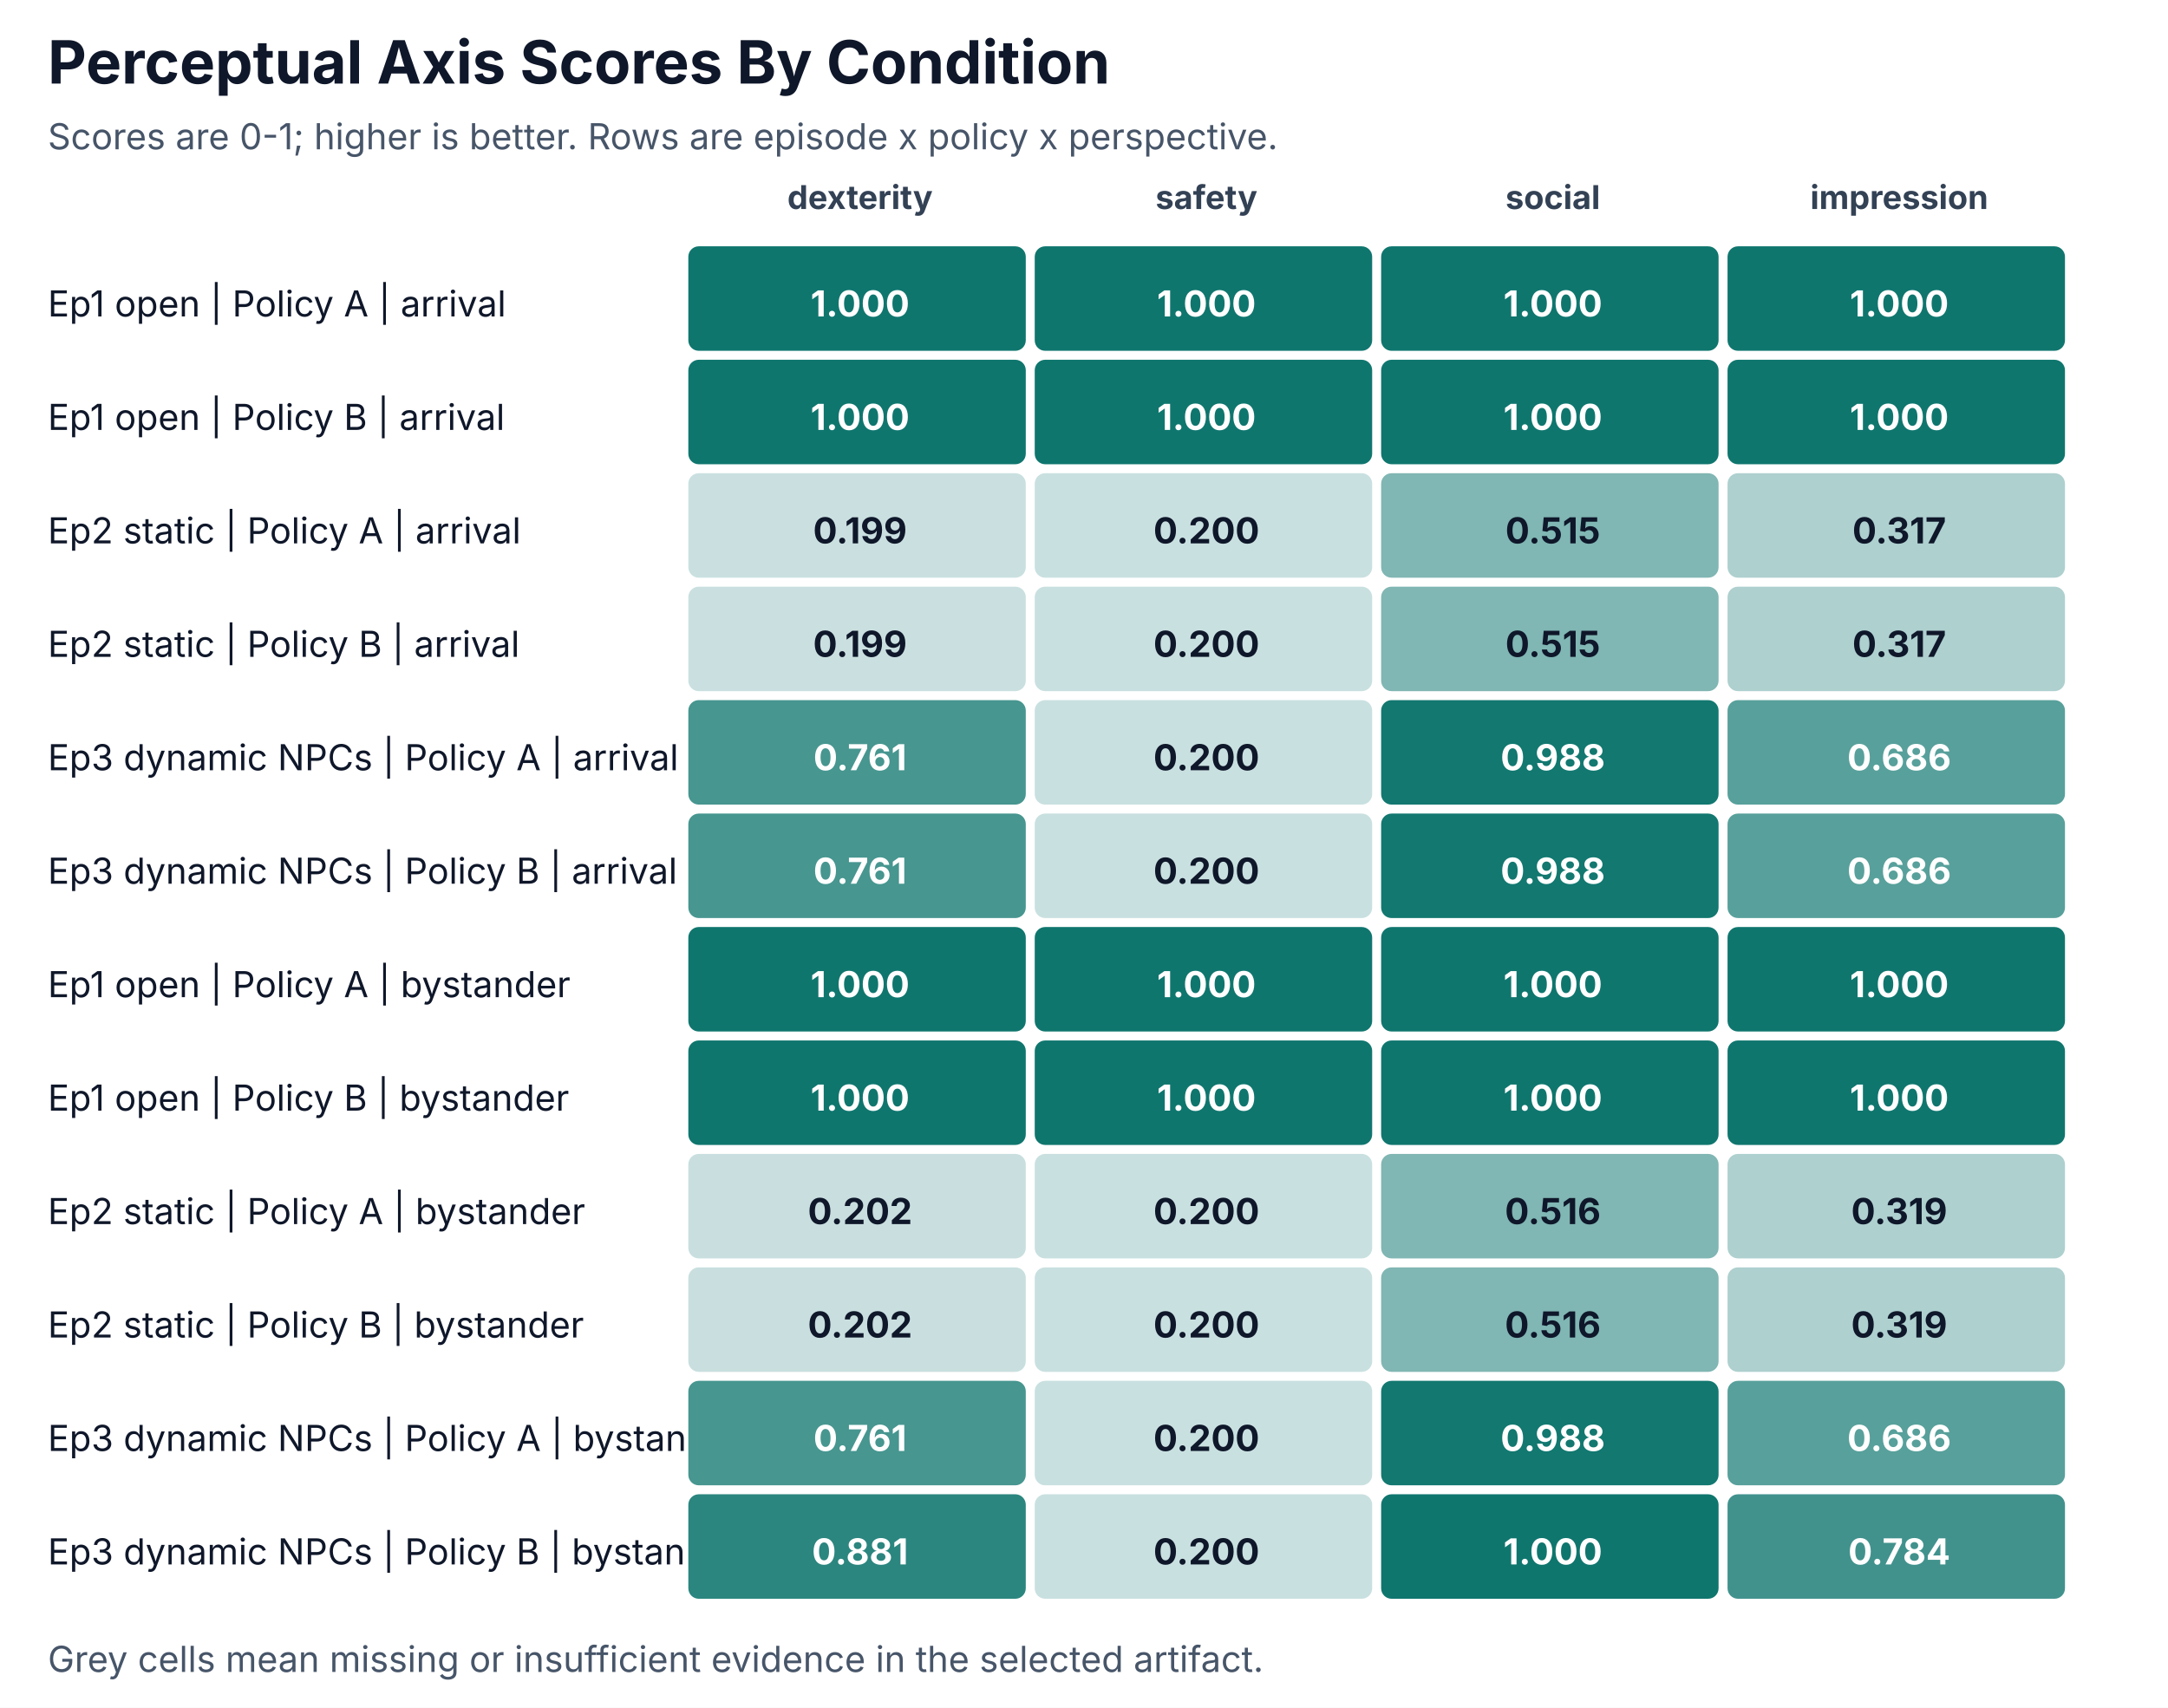
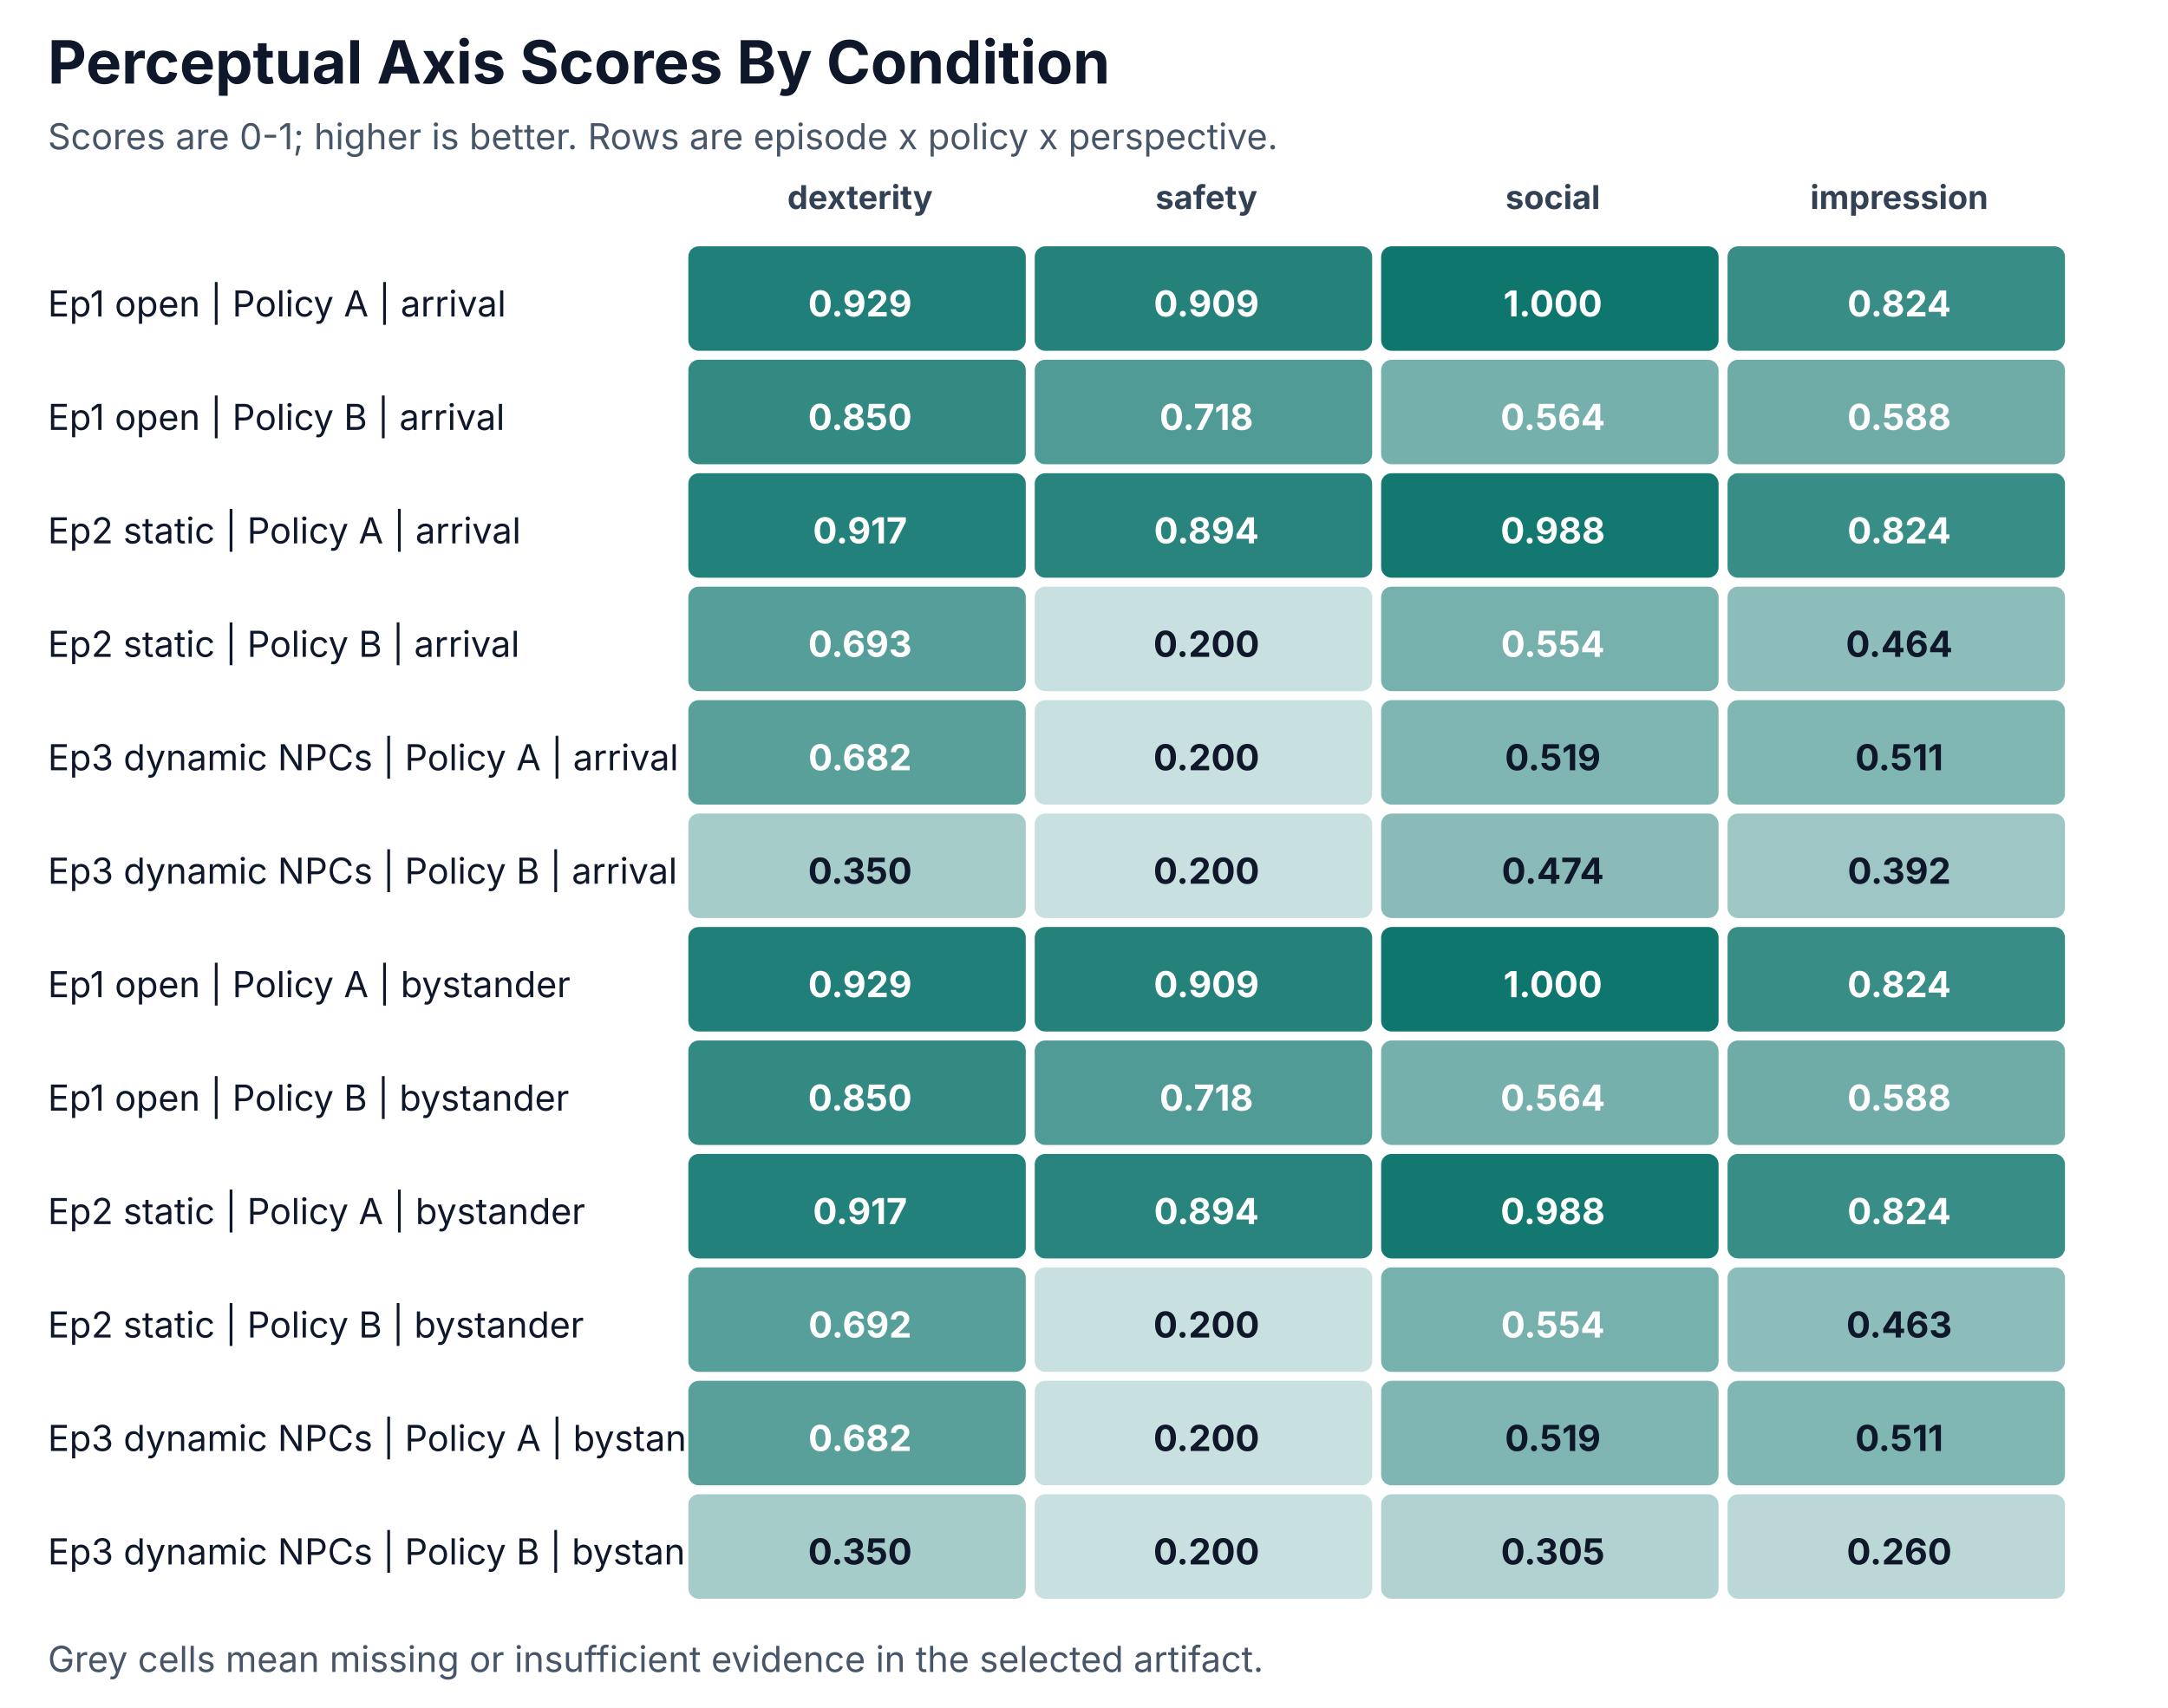
<svg xmlns="http://www.w3.org/2000/svg" width="726" height="572" viewBox="0 0 726 572">
  <style>text{font-family:Inter,Arial,sans-serif;}.title{font-size:20px;font-weight:700;fill:#0f172a;}.note{font-size:12px;fill:#475569;}.label{font-size:12px;fill:#0f172a;}.col{font-size:11px;font-weight:700;fill:#334155;}.value{font-size:12px;font-weight:700;}</style>
  <rect width="100%" height="100%" fill="#ffffff" />
  <text class="title" x="16" y="28">Perceptual Axis Scores By Condition</text>
  <text class="note" x="16" y="50">Scores are 0-1; higher is better. Rows are episode x policy x perspective.</text>
  <text class="col" x="288.0" y="70" text-anchor="middle">dexterity</text>
  <text class="col" x="404.0" y="70" text-anchor="middle">safety</text>
  <text class="col" x="520.0" y="70" text-anchor="middle">social</text>
  <text class="col" x="636.0" y="70" text-anchor="middle">impression</text>
  <text class="label" x="16" y="106">Ep1 open | Policy A | arrival</text>
-   <rect x="230" y="82" width="114" height="36" rx="4" fill="#0f766e" stroke="#ffffff" />
-   <text class="value" x="288.0" y="106" text-anchor="middle" fill="#ffffff">1.000</text>
-   <rect x="346" y="82" width="114" height="36" rx="4" fill="#0f766e" stroke="#ffffff" />
-   <text class="value" x="404.0" y="106" text-anchor="middle" fill="#ffffff">1.000</text>
+   <rect x="230" y="82" width="114" height="36" rx="4" fill="#207f78" stroke="#ffffff" />
+   <text class="value" x="288.0" y="106" text-anchor="middle" fill="#ffffff">0.929</text>
+   <rect x="346" y="82" width="114" height="36" rx="4" fill="#24827b" stroke="#ffffff" />
+   <text class="value" x="404.0" y="106" text-anchor="middle" fill="#ffffff">0.909</text>
  <rect x="462" y="82" width="114" height="36" rx="4" fill="#0f766e" stroke="#ffffff" />
  <text class="value" x="520.0" y="106" text-anchor="middle" fill="#ffffff">1.000</text>
-   <rect x="578" y="82" width="114" height="36" rx="4" fill="#0f766e" stroke="#ffffff" />
-   <text class="value" x="636.0" y="106" text-anchor="middle" fill="#ffffff">1.000</text>
+   <rect x="578" y="82" width="114" height="36" rx="4" fill="#388d87" stroke="#ffffff" />
+   <text class="value" x="636.0" y="106" text-anchor="middle" fill="#ffffff">0.824</text>
  <text class="label" x="16" y="144">Ep1 open | Policy B | arrival</text>
-   <rect x="230" y="120" width="114" height="36" rx="4" fill="#0f766e" stroke="#ffffff" />
-   <text class="value" x="288.0" y="144" text-anchor="middle" fill="#ffffff">1.000</text>
-   <rect x="346" y="120" width="114" height="36" rx="4" fill="#0f766e" stroke="#ffffff" />
-   <text class="value" x="404.0" y="144" text-anchor="middle" fill="#ffffff">1.000</text>
-   <rect x="462" y="120" width="114" height="36" rx="4" fill="#0f766e" stroke="#ffffff" />
-   <text class="value" x="520.0" y="144" text-anchor="middle" fill="#ffffff">1.000</text>
-   <rect x="578" y="120" width="114" height="36" rx="4" fill="#0f766e" stroke="#ffffff" />
-   <text class="value" x="636.0" y="144" text-anchor="middle" fill="#ffffff">1.000</text>
+   <rect x="230" y="120" width="114" height="36" rx="4" fill="#328a83" stroke="#ffffff" />
+   <text class="value" x="288.0" y="144" text-anchor="middle" fill="#ffffff">0.850</text>
+   <rect x="346" y="120" width="114" height="36" rx="4" fill="#519b96" stroke="#ffffff" />
+   <text class="value" x="404.0" y="144" text-anchor="middle" fill="#ffffff">0.718</text>
+   <rect x="462" y="120" width="114" height="36" rx="4" fill="#75b0ac" stroke="#ffffff" />
+   <text class="value" x="520.0" y="144" text-anchor="middle" fill="#ffffff">0.564</text>
+   <rect x="578" y="120" width="114" height="36" rx="4" fill="#6faca8" stroke="#ffffff" />
+   <text class="value" x="636.0" y="144" text-anchor="middle" fill="#ffffff">0.588</text>
  <text class="label" x="16" y="182">Ep2 static | Policy A | arrival</text>
-   <rect x="230" y="158" width="114" height="36" rx="4" fill="#cae0e0" stroke="#ffffff" />
-   <text class="value" x="288.0" y="182" text-anchor="middle" fill="#0f172a">0.199</text>
-   <rect x="346" y="158" width="114" height="36" rx="4" fill="#c9e0e0" stroke="#ffffff" />
-   <text class="value" x="404.0" y="182" text-anchor="middle" fill="#0f172a">0.200</text>
-   <rect x="462" y="158" width="114" height="36" rx="4" fill="#80b6b3" stroke="#ffffff" />
-   <text class="value" x="520.0" y="182" text-anchor="middle" fill="#0f172a">0.515</text>
-   <rect x="578" y="158" width="114" height="36" rx="4" fill="#aed0cf" stroke="#ffffff" />
-   <text class="value" x="636.0" y="182" text-anchor="middle" fill="#0f172a">0.317</text>
+   <rect x="230" y="158" width="114" height="36" rx="4" fill="#22817a" stroke="#ffffff" />
+   <text class="value" x="288.0" y="182" text-anchor="middle" fill="#ffffff">0.917</text>
+   <rect x="346" y="158" width="114" height="36" rx="4" fill="#28847d" stroke="#ffffff" />
+   <text class="value" x="404.0" y="182" text-anchor="middle" fill="#ffffff">0.894</text>
+   <rect x="462" y="158" width="114" height="36" rx="4" fill="#127870" stroke="#ffffff" />
+   <text class="value" x="520.0" y="182" text-anchor="middle" fill="#ffffff">0.988</text>
+   <rect x="578" y="158" width="114" height="36" rx="4" fill="#388d87" stroke="#ffffff" />
+   <text class="value" x="636.0" y="182" text-anchor="middle" fill="#ffffff">0.824</text>
  <text class="label" x="16" y="220">Ep2 static | Policy B | arrival</text>
-   <rect x="230" y="196" width="114" height="36" rx="4" fill="#cae0e0" stroke="#ffffff" />
-   <text class="value" x="288.0" y="220" text-anchor="middle" fill="#0f172a">0.199</text>
+   <rect x="230" y="196" width="114" height="36" rx="4" fill="#569e9a" stroke="#ffffff" />
+   <text class="value" x="288.0" y="220" text-anchor="middle" fill="#ffffff">0.693</text>
  <rect x="346" y="196" width="114" height="36" rx="4" fill="#c9e0e0" stroke="#ffffff" />
  <text class="value" x="404.0" y="220" text-anchor="middle" fill="#0f172a">0.200</text>
-   <rect x="462" y="196" width="114" height="36" rx="4" fill="#80b6b3" stroke="#ffffff" />
-   <text class="value" x="520.0" y="220" text-anchor="middle" fill="#0f172a">0.515</text>
-   <rect x="578" y="196" width="114" height="36" rx="4" fill="#aed0cf" stroke="#ffffff" />
-   <text class="value" x="636.0" y="220" text-anchor="middle" fill="#0f172a">0.317</text>
+   <rect x="462" y="196" width="114" height="36" rx="4" fill="#77b1ad" stroke="#ffffff" />
+   <text class="value" x="520.0" y="220" text-anchor="middle" fill="#ffffff">0.554</text>
+   <rect x="578" y="196" width="114" height="36" rx="4" fill="#8cbdba" stroke="#ffffff" />
+   <text class="value" x="636.0" y="220" text-anchor="middle" fill="#0f172a">0.464</text>
  <text class="label" x="16" y="258">Ep3 dynamic NPCs | Policy A | arrival</text>
-   <rect x="230" y="234" width="114" height="36" rx="4" fill="#479690" stroke="#ffffff" />
-   <text class="value" x="288.0" y="258" text-anchor="middle" fill="#ffffff">0.761</text>
+   <rect x="230" y="234" width="114" height="36" rx="4" fill="#59a09b" stroke="#ffffff" />
+   <text class="value" x="288.0" y="258" text-anchor="middle" fill="#ffffff">0.682</text>
  <rect x="346" y="234" width="114" height="36" rx="4" fill="#c9e0e0" stroke="#ffffff" />
  <text class="value" x="404.0" y="258" text-anchor="middle" fill="#0f172a">0.200</text>
-   <rect x="462" y="234" width="114" height="36" rx="4" fill="#127870" stroke="#ffffff" />
-   <text class="value" x="520.0" y="258" text-anchor="middle" fill="#ffffff">0.988</text>
-   <rect x="578" y="234" width="114" height="36" rx="4" fill="#58a09b" stroke="#ffffff" />
-   <text class="value" x="636.0" y="258" text-anchor="middle" fill="#ffffff">0.686</text>
+   <rect x="462" y="234" width="114" height="36" rx="4" fill="#7fb5b2" stroke="#ffffff" />
+   <text class="value" x="520.0" y="258" text-anchor="middle" fill="#0f172a">0.519</text>
+   <rect x="578" y="234" width="114" height="36" rx="4" fill="#81b7b3" stroke="#ffffff" />
+   <text class="value" x="636.0" y="258" text-anchor="middle" fill="#0f172a">0.511</text>
  <text class="label" x="16" y="296">Ep3 dynamic NPCs | Policy B | arrival</text>
-   <rect x="230" y="272" width="114" height="36" rx="4" fill="#479690" stroke="#ffffff" />
-   <text class="value" x="288.0" y="296" text-anchor="middle" fill="#ffffff">0.761</text>
+   <rect x="230" y="272" width="114" height="36" rx="4" fill="#a6ccca" stroke="#ffffff" />
+   <text class="value" x="288.0" y="296" text-anchor="middle" fill="#0f172a">0.350</text>
  <rect x="346" y="272" width="114" height="36" rx="4" fill="#c9e0e0" stroke="#ffffff" />
  <text class="value" x="404.0" y="296" text-anchor="middle" fill="#0f172a">0.200</text>
-   <rect x="462" y="272" width="114" height="36" rx="4" fill="#127870" stroke="#ffffff" />
-   <text class="value" x="520.0" y="296" text-anchor="middle" fill="#ffffff">0.988</text>
-   <rect x="578" y="272" width="114" height="36" rx="4" fill="#58a09b" stroke="#ffffff" />
-   <text class="value" x="636.0" y="296" text-anchor="middle" fill="#ffffff">0.686</text>
+   <rect x="462" y="272" width="114" height="36" rx="4" fill="#8abbb9" stroke="#ffffff" />
+   <text class="value" x="520.0" y="296" text-anchor="middle" fill="#0f172a">0.474</text>
+   <rect x="578" y="272" width="114" height="36" rx="4" fill="#9dc6c4" stroke="#ffffff" />
+   <text class="value" x="636.0" y="296" text-anchor="middle" fill="#0f172a">0.392</text>
  <text class="label" x="16" y="334">Ep1 open | Policy A | bystander</text>
-   <rect x="230" y="310" width="114" height="36" rx="4" fill="#0f766e" stroke="#ffffff" />
-   <text class="value" x="288.0" y="334" text-anchor="middle" fill="#ffffff">1.000</text>
-   <rect x="346" y="310" width="114" height="36" rx="4" fill="#0f766e" stroke="#ffffff" />
-   <text class="value" x="404.0" y="334" text-anchor="middle" fill="#ffffff">1.000</text>
+   <rect x="230" y="310" width="114" height="36" rx="4" fill="#207f78" stroke="#ffffff" />
+   <text class="value" x="288.0" y="334" text-anchor="middle" fill="#ffffff">0.929</text>
+   <rect x="346" y="310" width="114" height="36" rx="4" fill="#24827b" stroke="#ffffff" />
+   <text class="value" x="404.0" y="334" text-anchor="middle" fill="#ffffff">0.909</text>
  <rect x="462" y="310" width="114" height="36" rx="4" fill="#0f766e" stroke="#ffffff" />
  <text class="value" x="520.0" y="334" text-anchor="middle" fill="#ffffff">1.000</text>
-   <rect x="578" y="310" width="114" height="36" rx="4" fill="#0f766e" stroke="#ffffff" />
-   <text class="value" x="636.0" y="334" text-anchor="middle" fill="#ffffff">1.000</text>
+   <rect x="578" y="310" width="114" height="36" rx="4" fill="#388d87" stroke="#ffffff" />
+   <text class="value" x="636.0" y="334" text-anchor="middle" fill="#ffffff">0.824</text>
  <text class="label" x="16" y="372">Ep1 open | Policy B | bystander</text>
-   <rect x="230" y="348" width="114" height="36" rx="4" fill="#0f766e" stroke="#ffffff" />
-   <text class="value" x="288.0" y="372" text-anchor="middle" fill="#ffffff">1.000</text>
-   <rect x="346" y="348" width="114" height="36" rx="4" fill="#0f766e" stroke="#ffffff" />
-   <text class="value" x="404.0" y="372" text-anchor="middle" fill="#ffffff">1.000</text>
-   <rect x="462" y="348" width="114" height="36" rx="4" fill="#0f766e" stroke="#ffffff" />
-   <text class="value" x="520.0" y="372" text-anchor="middle" fill="#ffffff">1.000</text>
-   <rect x="578" y="348" width="114" height="36" rx="4" fill="#0f766e" stroke="#ffffff" />
-   <text class="value" x="636.0" y="372" text-anchor="middle" fill="#ffffff">1.000</text>
+   <rect x="230" y="348" width="114" height="36" rx="4" fill="#328a83" stroke="#ffffff" />
+   <text class="value" x="288.0" y="372" text-anchor="middle" fill="#ffffff">0.850</text>
+   <rect x="346" y="348" width="114" height="36" rx="4" fill="#519b96" stroke="#ffffff" />
+   <text class="value" x="404.0" y="372" text-anchor="middle" fill="#ffffff">0.718</text>
+   <rect x="462" y="348" width="114" height="36" rx="4" fill="#75b0ac" stroke="#ffffff" />
+   <text class="value" x="520.0" y="372" text-anchor="middle" fill="#ffffff">0.564</text>
+   <rect x="578" y="348" width="114" height="36" rx="4" fill="#6faca8" stroke="#ffffff" />
+   <text class="value" x="636.0" y="372" text-anchor="middle" fill="#ffffff">0.588</text>
  <text class="label" x="16" y="410">Ep2 static | Policy A | bystander</text>
-   <rect x="230" y="386" width="114" height="36" rx="4" fill="#c9dfdf" stroke="#ffffff" />
-   <text class="value" x="288.0" y="410" text-anchor="middle" fill="#0f172a">0.202</text>
-   <rect x="346" y="386" width="114" height="36" rx="4" fill="#c9e0e0" stroke="#ffffff" />
-   <text class="value" x="404.0" y="410" text-anchor="middle" fill="#0f172a">0.200</text>
-   <rect x="462" y="386" width="114" height="36" rx="4" fill="#80b6b3" stroke="#ffffff" />
-   <text class="value" x="520.0" y="410" text-anchor="middle" fill="#0f172a">0.516</text>
-   <rect x="578" y="386" width="114" height="36" rx="4" fill="#aed0cf" stroke="#ffffff" />
-   <text class="value" x="636.0" y="410" text-anchor="middle" fill="#0f172a">0.319</text>
+   <rect x="230" y="386" width="114" height="36" rx="4" fill="#22817a" stroke="#ffffff" />
+   <text class="value" x="288.0" y="410" text-anchor="middle" fill="#ffffff">0.917</text>
+   <rect x="346" y="386" width="114" height="36" rx="4" fill="#28847d" stroke="#ffffff" />
+   <text class="value" x="404.0" y="410" text-anchor="middle" fill="#ffffff">0.894</text>
+   <rect x="462" y="386" width="114" height="36" rx="4" fill="#127870" stroke="#ffffff" />
+   <text class="value" x="520.0" y="410" text-anchor="middle" fill="#ffffff">0.988</text>
+   <rect x="578" y="386" width="114" height="36" rx="4" fill="#388d87" stroke="#ffffff" />
+   <text class="value" x="636.0" y="410" text-anchor="middle" fill="#ffffff">0.824</text>
  <text class="label" x="16" y="448">Ep2 static | Policy B | bystander</text>
-   <rect x="230" y="424" width="114" height="36" rx="4" fill="#c9dfdf" stroke="#ffffff" />
-   <text class="value" x="288.0" y="448" text-anchor="middle" fill="#0f172a">0.202</text>
+   <rect x="230" y="424" width="114" height="36" rx="4" fill="#579f9a" stroke="#ffffff" />
+   <text class="value" x="288.0" y="448" text-anchor="middle" fill="#ffffff">0.692</text>
  <rect x="346" y="424" width="114" height="36" rx="4" fill="#c9e0e0" stroke="#ffffff" />
  <text class="value" x="404.0" y="448" text-anchor="middle" fill="#0f172a">0.200</text>
-   <rect x="462" y="424" width="114" height="36" rx="4" fill="#80b6b3" stroke="#ffffff" />
-   <text class="value" x="520.0" y="448" text-anchor="middle" fill="#0f172a">0.516</text>
-   <rect x="578" y="424" width="114" height="36" rx="4" fill="#aed0cf" stroke="#ffffff" />
-   <text class="value" x="636.0" y="448" text-anchor="middle" fill="#0f172a">0.319</text>
+   <rect x="462" y="424" width="114" height="36" rx="4" fill="#77b1ad" stroke="#ffffff" />
+   <text class="value" x="520.0" y="448" text-anchor="middle" fill="#ffffff">0.554</text>
+   <rect x="578" y="424" width="114" height="36" rx="4" fill="#8cbdba" stroke="#ffffff" />
+   <text class="value" x="636.0" y="448" text-anchor="middle" fill="#0f172a">0.463</text>
  <text class="label" x="16" y="486">Ep3 dynamic NPCs | Policy A | bystander</text>
-   <rect x="230" y="462" width="114" height="36" rx="4" fill="#479690" stroke="#ffffff" />
-   <text class="value" x="288.0" y="486" text-anchor="middle" fill="#ffffff">0.761</text>
+   <rect x="230" y="462" width="114" height="36" rx="4" fill="#59a09b" stroke="#ffffff" />
+   <text class="value" x="288.0" y="486" text-anchor="middle" fill="#ffffff">0.682</text>
  <rect x="346" y="462" width="114" height="36" rx="4" fill="#c9e0e0" stroke="#ffffff" />
  <text class="value" x="404.0" y="486" text-anchor="middle" fill="#0f172a">0.200</text>
-   <rect x="462" y="462" width="114" height="36" rx="4" fill="#127870" stroke="#ffffff" />
-   <text class="value" x="520.0" y="486" text-anchor="middle" fill="#ffffff">0.988</text>
-   <rect x="578" y="462" width="114" height="36" rx="4" fill="#58a09b" stroke="#ffffff" />
-   <text class="value" x="636.0" y="486" text-anchor="middle" fill="#ffffff">0.686</text>
+   <rect x="462" y="462" width="114" height="36" rx="4" fill="#7fb5b2" stroke="#ffffff" />
+   <text class="value" x="520.0" y="486" text-anchor="middle" fill="#0f172a">0.519</text>
+   <rect x="578" y="462" width="114" height="36" rx="4" fill="#81b7b3" stroke="#ffffff" />
+   <text class="value" x="636.0" y="486" text-anchor="middle" fill="#0f172a">0.511</text>
  <text class="label" x="16" y="524">Ep3 dynamic NPCs | Policy B | bystander</text>
-   <rect x="230" y="500" width="114" height="36" rx="4" fill="#2b867f" stroke="#ffffff" />
-   <text class="value" x="288.0" y="524" text-anchor="middle" fill="#ffffff">0.881</text>
+   <rect x="230" y="500" width="114" height="36" rx="4" fill="#a6ccca" stroke="#ffffff" />
+   <text class="value" x="288.0" y="524" text-anchor="middle" fill="#0f172a">0.350</text>
  <rect x="346" y="500" width="114" height="36" rx="4" fill="#c9e0e0" stroke="#ffffff" />
  <text class="value" x="404.0" y="524" text-anchor="middle" fill="#0f172a">0.200</text>
-   <rect x="462" y="500" width="114" height="36" rx="4" fill="#0f766e" stroke="#ffffff" />
-   <text class="value" x="520.0" y="524" text-anchor="middle" fill="#ffffff">1.000</text>
-   <rect x="578" y="500" width="114" height="36" rx="4" fill="#41928d" stroke="#ffffff" />
-   <text class="value" x="636.0" y="524" text-anchor="middle" fill="#ffffff">0.784</text>
+   <rect x="462" y="500" width="114" height="36" rx="4" fill="#b1d2d1" stroke="#ffffff" />
+   <text class="value" x="520.0" y="524" text-anchor="middle" fill="#0f172a">0.305</text>
+   <rect x="578" y="500" width="114" height="36" rx="4" fill="#bbd8d7" stroke="#ffffff" />
+   <text class="value" x="636.0" y="524" text-anchor="middle" fill="#0f172a">0.260</text>
  <text class="note" x="16" y="560">Grey cells mean missing or insufficient evidence in the selected artifact.</text>
</svg>
